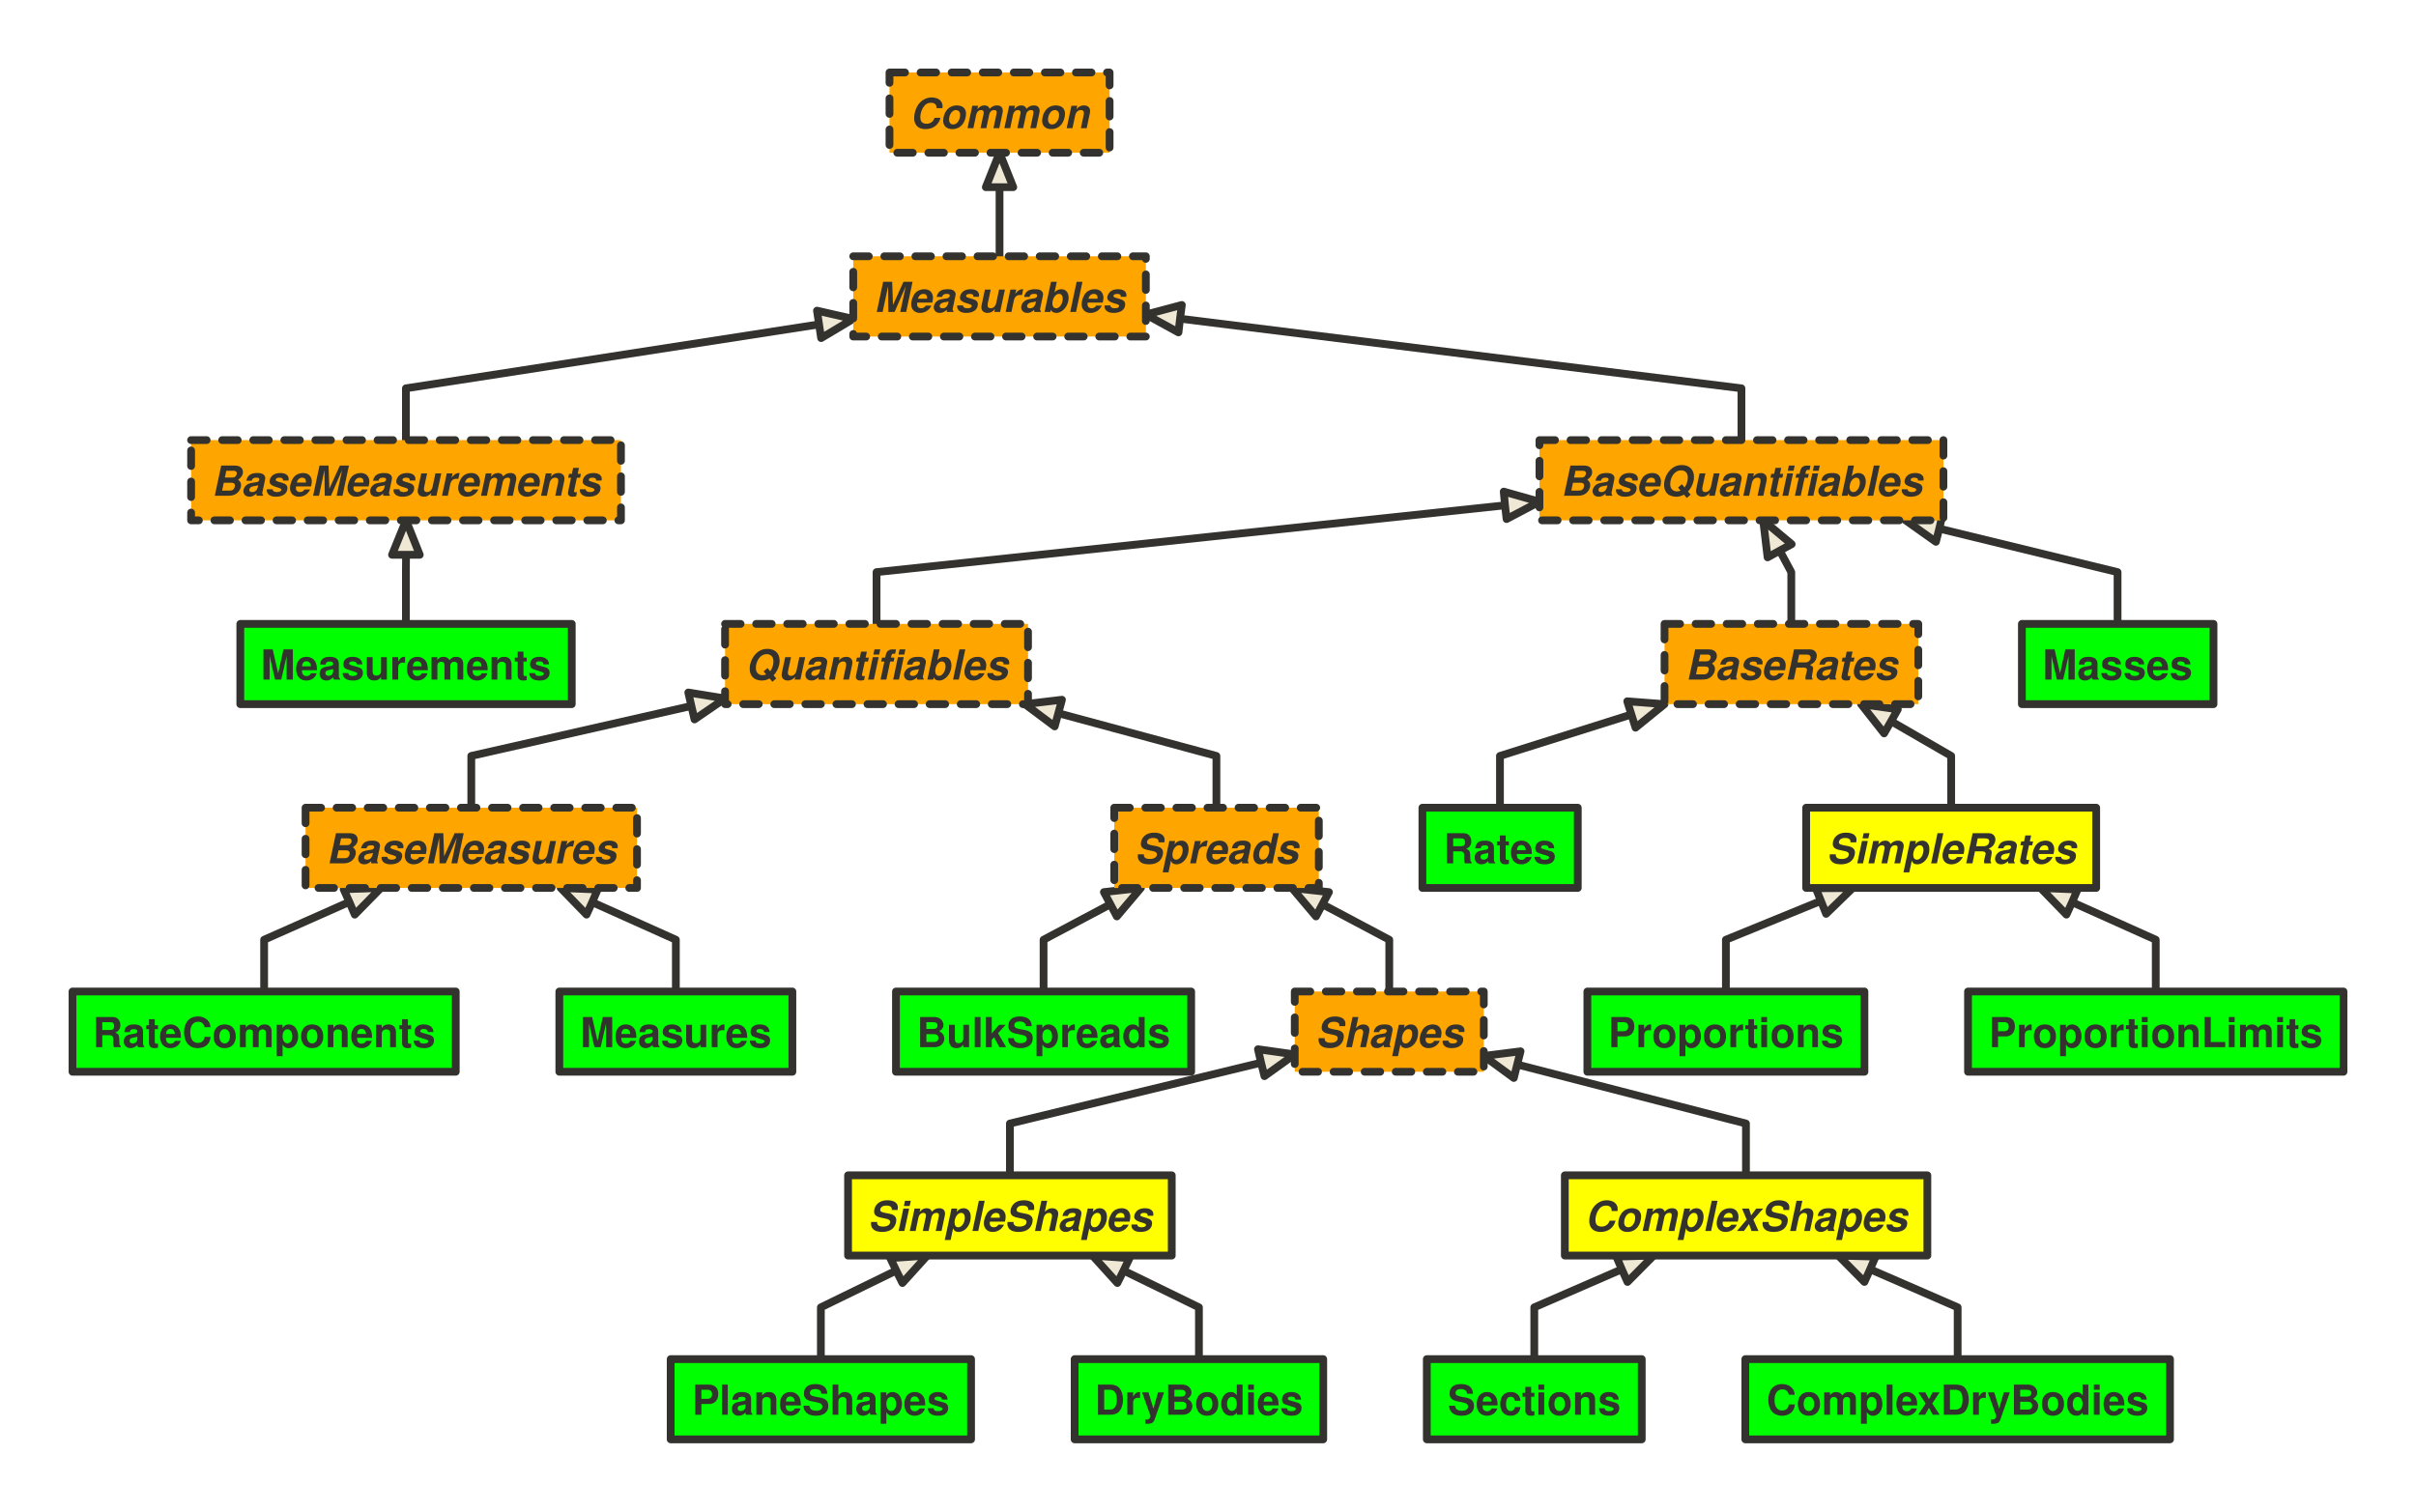
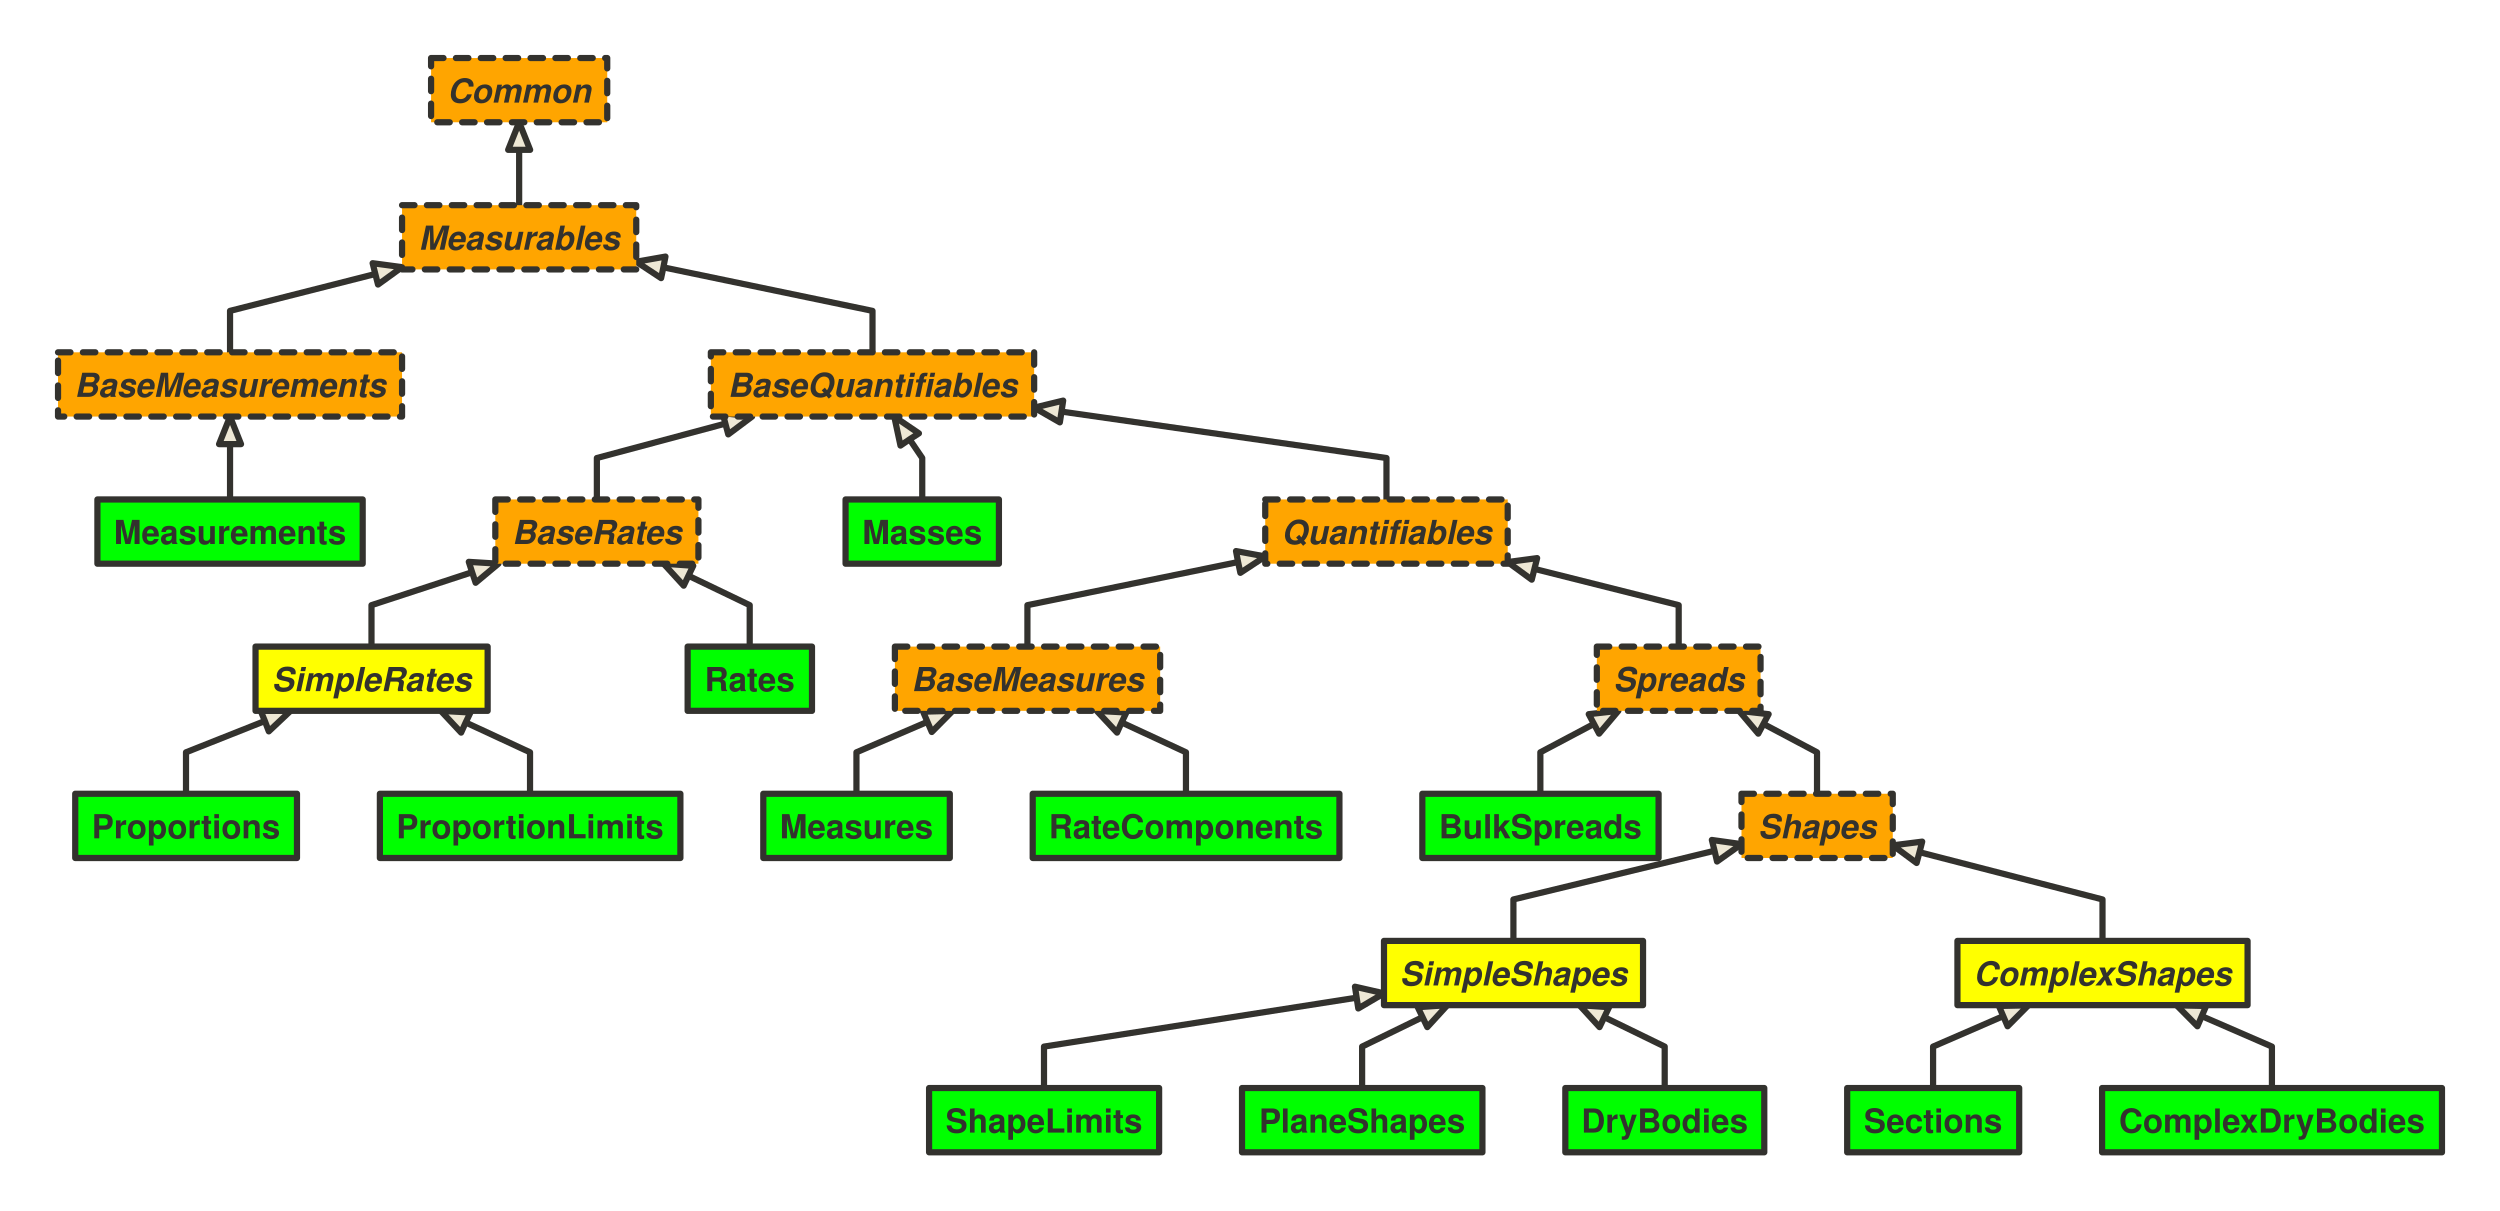
- <svg xmlns="http://www.w3.org/2000/svg" version="1.1" baseProfile="full" width="933.0" height="584.0" viewbox="0 0 933 584">
+ <svg xmlns="http://www.w3.org/2000/svg" version="1.1" baseProfile="full" width="1206.3" height="584.0" viewbox="0 0 1206.25 584">
  <g stroke-width="1.0" text-align="left" font="12pt Helvetica, Arial, sans-serif" font-size="12pt" font-family="Helvetica" font-weight="bold" font-style="normal">
    <g font-family="Helvetica" font-size="12pt" font-weight="bold" font-style="normal" stroke-width="3.0" stroke-linejoin="round" stroke-linecap="round" stroke="#33322E">
      <g stroke="transparent" fill="transparent">
-         <rect x="0.0" y="0.0" height="584.0" width="933.0" stroke="none" />
+         <rect x="0.0" y="0.0" height="584.0" width="1206.3" stroke="none" />
      </g>
      <g transform="translate(8, 8)" fill="#33322E">
        <g transform="translate(20, 20)" fill="#eee8d5" font-family="Helvetica" font-size="12pt" font-weight="normal" font-style="normal">
-           <path d="M358.0 44.3 L358 51 L358 71 L358.0 71.0 " fill="none" />
-           <path d="M363.3 44.3 L358.0 44.3 L352.7 44.3 L358.0 31.0 Z" />
-           <path d="M288.3 97.3 L128.75 122 L128.75 142 L128.8 142.0 " fill="none" />
-           <path d="M289.1 102.6 L288.3 97.3 L287.5 92.0 L301.5 95.2 Z" />
-           <path d="M128.8 186.3 L128.75 193 L128.75 213 L128.8 213.0 " fill="none" />
-           <path d="M134.1 186.3 L128.8 186.3 L123.4 186.3 L128.8 173.0 Z" />
-           <path d="M427.7 95.1 L644.5 122 L644.5 142 L644.5 142.0 " fill="none" />
-           <path d="M428.4 89.8 L427.7 95.1 L427.1 100.4 L414.5 93.5 Z" />
-           <path d="M553.2 167.2 L310.5 193 L310.5 213 L310.5 213.0 " fill="none" />
-           <path d="M553.8 172.5 L553.2 167.2 L552.7 161.9 L566.5 165.8 Z" />
-           <path d="M239.0 244.7 L154 264 L154 284 L154.0 284.0 " fill="none" />
-           <path d="M240.2 249.9 L239.0 244.7 L237.8 239.5 L252.0 241.8 Z" />
-           <path d="M106.9 320.4 L74 335 L74 355 L74.0 355.0 " fill="none" />
-           <path d="M109.0 325.3 L106.9 320.4 L104.7 315.5 L119.1 315.0 Z" />
-           <path d="M380.7 247.5 L441.75 264 L441.75 284 L441.8 284.0 " fill="none" />
-           <path d="M382.1 242.3 L380.7 247.5 L379.3 252.6 L367.8 244.0 Z" />
-           <path d="M400.8 321.3 L375 335 L375 355 L375.0 355.0 " fill="none" />
-           <path d="M403.3 326.0 L400.8 321.3 L398.3 316.6 L412.6 315.0 Z" />
-           <path d="M659.3 184.7 L663.75 193 L663.75 213 L663.8 213.0 " fill="none" />
-           <path d="M663.9 182.2 L659.3 184.7 L654.6 187.3 L652.9 173.0 Z" />
-           <path d="M602.0 248.0 L551.25 264 L551.25 284 L551.3 284.0 " fill="none" />
-           <path d="M603.6 253.1 L602.0 248.0 L600.4 242.9 L614.8 244.0 Z" />
-           <path d="M720.9 176.2 L789.75 193 L789.75 213 L789.8 213.0 " fill="none" />
-           <path d="M722.1 171.0 L720.9 176.2 L719.6 181.3 L707.9 173.0 Z" />
-           <path d="M482.7 321.3 L508.5 335 L508.5 355 L508.5 355.0 " fill="none" />
-           <path d="M485.2 316.6 L482.7 321.3 L480.2 326.0 L470.9 315.0 Z" />
-           <path d="M459.0 382.5 L362 406 L362 426 L362.0 426.0 " fill="none" />
-           <path d="M460.3 387.7 L459.0 382.5 L457.8 377.3 L472.0 379.3 Z" />
-           <path d="M318.1 462.8 L289 477 L289 497 L289.0 497.0 " fill="none" />
-           <path d="M320.5 467.6 L318.1 462.8 L315.8 458.0 L330.1 457.0 Z" />
-           <path d="M405.9 462.8 L435 477 L435 497 L435.0 497.0 " fill="none" />
-           <path d="M408.2 458.0 L405.9 462.8 L403.5 467.6 L393.9 457.0 Z" />
-           <path d="M200.7 320.5 L233 335 L233 355 L233.0 355.0 " fill="none" />
-           <path d="M202.8 315.6 L200.7 320.5 L198.5 325.3 L188.5 315.0 Z" />
-           <path d="M702.3 250.6 L725.5 264 L725.5 284 L725.5 284.0 " fill="none" />
-           <path d="M704.9 246.0 L702.3 250.6 L699.6 255.3 L690.7 244.0 Z" />
-           <path d="M675.2 320.0 L638.5 335 L638.5 355 L638.5 355.0 " fill="none" />
-           <path d="M677.2 325.0 L675.2 320.0 L673.2 315.1 L687.5 315.0 Z" />
-           <path d="M772.2 320.5 L804.5 335 L804.5 355 L804.5 355.0 " fill="none" />
-           <path d="M774.3 315.6 L772.2 320.5 L770.0 325.3 L760.0 315.0 Z" />
-           <path d="M557.9 383.2 L646.25 406 L646.25 426 L646.3 426.0 " fill="none" />
-           <path d="M559.2 378.1 L557.9 383.2 L556.6 388.4 L545.0 379.9 Z" />
-           <path d="M598.3 462.3 L564.5 477 L564.5 497 L564.5 497.0 " fill="none" />
-           <path d="M600.5 467.2 L598.3 462.3 L596.2 457.4 L610.6 457.0 Z" />
-           <path d="M694.2 462.3 L728 477 L728 497 L728.0 497.0 " fill="none" />
-           <path d="M696.3 457.4 L694.2 462.3 L692.0 467.2 L681.9 457.0 Z" />
+           <path d="M222.5 44.3 L222.5 51 L222.5 71 L222.5 71.0 " fill="none" />
+           <path d="M227.8 44.3 L222.5 44.3 L217.2 44.3 L222.5 31.0 Z" />
+           <path d="M153.1 104.2 L83 122 L83 142 L83.0 142.0 " fill="none" />
+           <path d="M154.4 109.3 L153.1 104.2 L151.8 99.0 L166.0 100.9 Z" />
+           <path d="M83.0 186.3 L83 193 L83 213 L83.0 213.0 " fill="none" />
+           <path d="M88.3 186.3 L83.0 186.3 L77.7 186.3 L83.0 173.0 Z" />
+           <path d="M292.1 101.0 L393 122 L393 142 L393.0 142.0 " fill="none" />
+           <path d="M293.1 95.8 L292.1 101.0 L291.0 106.2 L279.0 98.3 Z" />
+           <path d="M322.0 176.4 L260 193 L260 213 L260.0 213.0 " fill="none" />
+           <path d="M323.4 181.6 L322.0 176.4 L320.7 171.3 L334.9 173.0 Z" />
+           <path d="M410.9 184.0 L417 193 L417 213 L417.0 213.0 " fill="none" />
+           <path d="M415.4 181.1 L410.9 184.0 L406.5 187.0 L403.5 173.0 Z" />
+           <path d="M484.2 170.6 L641 193 L641 213 L641.0 213.0 " fill="none" />
+           <path d="M485.0 165.3 L484.2 170.6 L483.4 175.8 L471.0 168.7 Z" />
+           <path d="M569.4 243.2 L467.75 264 L467.75 284 L467.8 284.0 " fill="none" />
+           <path d="M570.5 248.4 L569.4 243.2 L568.4 237.9 L582.5 240.5 Z" />
+           <path d="M712.4 246.5 L782 264 L782 284 L782.0 284.0 " fill="none" />
+           <path d="M713.7 241.3 L712.4 246.5 L711.1 251.7 L699.5 243.2 Z" />
+           <path d="M741.1 321.3 L715.25 335 L715.25 355 L715.3 355.0 " fill="none" />
+           <path d="M743.6 326.0 L741.1 321.3 L738.6 316.6 L752.9 315.0 Z" />
+           <path d="M822.9 321.3 L848.75 335 L848.75 355 L848.8 355.0 " fill="none" />
+           <path d="M825.4 316.6 L822.9 321.3 L820.4 326.0 L811.1 315.0 Z" />
+           <path d="M799.3 382.5 L702.25 406 L702.25 426 L702.3 426.0 " fill="none" />
+           <path d="M800.5 387.7 L799.3 382.5 L798.0 377.3 L812.3 379.3 Z" />
+           <path d="M626.6 453.4 L475.75 477 L475.75 497 L475.8 497.0 " fill="none" />
+           <path d="M627.4 458.6 L626.6 453.4 L625.8 448.1 L639.8 451.3 Z" />
+           <path d="M658.4 462.8 L629.25 477 L629.25 497 L629.3 497.0 " fill="none" />
+           <path d="M660.7 467.6 L658.4 462.8 L656.1 458.0 L670.4 457.0 Z" />
+           <path d="M746.1 462.8 L775.25 477 L775.25 497 L775.3 497.0 " fill="none" />
+           <path d="M748.4 458.0 L746.1 462.8 L743.8 467.6 L734.1 457.0 Z" />
+           <path d="M419.5 320.3 L385.25 335 L385.25 355 L385.3 355.0 " fill="none" />
+           <path d="M421.6 325.2 L419.5 320.3 L417.4 315.4 L431.7 315.0 Z" />
+           <path d="M513.2 320.6 L544.25 335 L544.25 355 L544.3 355.0 " fill="none" />
+           <path d="M515.5 315.8 L513.2 320.6 L511.0 325.5 L501.2 315.0 Z" />
+           <path d="M199.8 248.1 L151.25 264 L151.25 284 L151.3 284.0 " fill="none" />
+           <path d="M201.5 253.2 L199.8 248.1 L198.2 243.1 L212.5 244.0 Z" />
+           <path d="M304.2 249.8 L333.75 264 L333.75 284 L333.8 284.0 " fill="none" />
+           <path d="M306.5 245.0 L304.2 249.8 L301.9 254.6 L292.2 244.0 Z" />
+           <path d="M99.8 319.9 L61.75 335 L61.75 355 L61.8 355.0 " fill="none" />
+           <path d="M101.7 324.9 L99.8 319.9 L97.8 315.0 L112.2 315.0 Z" />
+           <path d="M196.7 320.6 L227.75 335 L227.75 355 L227.8 355.0 " fill="none" />
+           <path d="M199.0 315.8 L196.7 320.6 L194.5 325.5 L184.7 315.0 Z" />
+           <path d="M898.2 383.2 L986.5 406 L986.5 426 L986.5 426.0 " fill="none" />
+           <path d="M899.5 378.1 L898.2 383.2 L896.8 388.4 L885.3 379.9 Z" />
+           <path d="M938.6 462.3 L904.75 477 L904.75 497 L904.8 497.0 " fill="none" />
+           <path d="M940.7 467.2 L938.6 462.3 L936.5 457.4 L950.8 457.0 Z" />
+           <path d="M1034.4 462.3 L1068.25 477 L1068.25 497 L1068.3 497.0 " fill="none" />
+           <path d="M1036.5 457.4 L1034.4 462.3 L1032.3 467.2 L1022.2 457.0 Z" />
          <g data-name="Common">
            <g fill="orange" stroke="#33322E" stroke-dasharray="6 6" data-name="Common">
-               <rect x="315.5" y="0.0" height="31.0" width="85.0" data-name="Common" />
-             </g>
-             <g transform="translate(315.5, 0)" font-family="Helvetica" font-size="12pt" font-weight="bold" font-style="italic" data-name="Common">
+               <rect x="180.0" y="0.0" height="31.0" width="85.0" data-name="Common" />
+             </g>
+             <g transform="translate(180, 0)" font-family="Helvetica" font-size="12pt" font-weight="bold" font-style="italic" data-name="Common">
              <g transform="translate(8, 8)" fill="#33322E" text-align="center" data-name="Common">
                <text x="34.5" y="13.5" stroke="none" text-anchor="middle" data-name="Common">Common</text>
              </g>
            </g>
          </g>
          <g data-name="Measurables">
            <g fill="orange" stroke="#33322E" stroke-dasharray="6 6" data-name="Measurables">
-               <rect x="301.5" y="71.0" height="31.0" width="113.0" data-name="Measurables" />
-             </g>
-             <g transform="translate(301.5, 71)" font-family="Helvetica" font-size="12pt" font-weight="bold" font-style="italic" data-name="Measurables">
+               <rect x="166.0" y="71.0" height="31.0" width="113.0" data-name="Measurables" />
+             </g>
+             <g transform="translate(166, 71)" font-family="Helvetica" font-size="12pt" font-weight="bold" font-style="italic" data-name="Measurables">
              <g transform="translate(8, 8)" fill="#33322E" text-align="center" data-name="Measurables">
                <text x="48.5" y="13.5" stroke="none" text-anchor="middle" data-name="Measurables">Measurables</text>
              </g>
            </g>
          </g>
          <g data-name="BaseMeasurements">
            <g fill="orange" stroke="#33322E" stroke-dasharray="6 6" data-name="BaseMeasurements">
-               <rect x="45.8" y="142.0" height="31.0" width="166.0" data-name="BaseMeasurements" />
-             </g>
-             <g transform="translate(45.75, 142)" font-family="Helvetica" font-size="12pt" font-weight="bold" font-style="italic" data-name="BaseMeasurements">
+               <rect x="0.0" y="142.0" height="31.0" width="166.0" data-name="BaseMeasurements" />
+             </g>
+             <g transform="translate(0, 142)" font-family="Helvetica" font-size="12pt" font-weight="bold" font-style="italic" data-name="BaseMeasurements">
              <g transform="translate(8, 8)" fill="#33322E" text-align="center" data-name="BaseMeasurements">
                <text x="75.0" y="13.5" stroke="none" text-anchor="middle" data-name="BaseMeasurements">BaseMeasurements</text>
              </g>
            </g>
          </g>
          <g data-name="BaseQuantifiables">
            <g fill="orange" stroke="#33322E" stroke-dasharray="6 6" data-name="BaseQuantifiables">
-               <rect x="566.5" y="142.0" height="31.0" width="156.0" data-name="BaseQuantifiables" />
-             </g>
-             <g transform="translate(566.5, 142)" font-family="Helvetica" font-size="12pt" font-weight="bold" font-style="italic" data-name="BaseQuantifiables">
+               <rect x="315.0" y="142.0" height="31.0" width="156.0" data-name="BaseQuantifiables" />
+             </g>
+             <g transform="translate(315, 142)" font-family="Helvetica" font-size="12pt" font-weight="bold" font-style="italic" data-name="BaseQuantifiables">
              <g transform="translate(8, 8)" fill="#33322E" text-align="center" data-name="BaseQuantifiables">
                <text x="70.0" y="13.5" stroke="none" text-anchor="middle" data-name="BaseQuantifiables">BaseQuantifiables</text>
              </g>
            </g>
          </g>
          <g data-name="Quantifiables">
            <g fill="orange" stroke="#33322E" stroke-dasharray="6 6" data-name="Quantifiables">
-               <rect x="252.0" y="213.0" height="31.0" width="117.0" data-name="Quantifiables" />
-             </g>
-             <g transform="translate(252, 213)" font-family="Helvetica" font-size="12pt" font-weight="bold" font-style="italic" data-name="Quantifiables">
+               <rect x="582.5" y="213.0" height="31.0" width="117.0" data-name="Quantifiables" />
+             </g>
+             <g transform="translate(582.5, 213)" font-family="Helvetica" font-size="12pt" font-weight="bold" font-style="italic" data-name="Quantifiables">
              <g transform="translate(8, 8)" fill="#33322E" text-align="center" data-name="Quantifiables">
                <text x="50.5" y="13.5" stroke="none" text-anchor="middle" data-name="Quantifiables">Quantifiables</text>
              </g>
            </g>
          </g>
          <g data-name="BaseMeasures">
            <g fill="orange" stroke="#33322E" stroke-dasharray="6 6" data-name="BaseMeasures">
-               <rect x="90.0" y="284.0" height="31.0" width="128.0" data-name="BaseMeasures" />
-             </g>
-             <g transform="translate(90, 284)" font-family="Helvetica" font-size="12pt" font-weight="bold" font-style="italic" data-name="BaseMeasures">
+               <rect x="403.8" y="284.0" height="31.0" width="128.0" data-name="BaseMeasures" />
+             </g>
+             <g transform="translate(403.75, 284)" font-family="Helvetica" font-size="12pt" font-weight="bold" font-style="italic" data-name="BaseMeasures">
              <g transform="translate(8, 8)" fill="#33322E" text-align="center" data-name="BaseMeasures">
                <text x="56.0" y="13.5" stroke="none" text-anchor="middle" data-name="BaseMeasures">BaseMeasures</text>
              </g>
            </g>
          </g>
          <g data-name="Spreads">
            <g fill="orange" stroke="#33322E" stroke-dasharray="6 6" data-name="Spreads">
-               <rect x="402.3" y="284.0" height="31.0" width="79.0" data-name="Spreads" />
-             </g>
-             <g transform="translate(402.25, 284)" font-family="Helvetica" font-size="12pt" font-weight="bold" font-style="italic" data-name="Spreads">
+               <rect x="742.5" y="284.0" height="31.0" width="79.0" data-name="Spreads" />
+             </g>
+             <g transform="translate(742.5, 284)" font-family="Helvetica" font-size="12pt" font-weight="bold" font-style="italic" data-name="Spreads">
              <g transform="translate(8, 8)" fill="#33322E" text-align="center" data-name="Spreads">
                <text x="31.5" y="13.5" stroke="none" text-anchor="middle" data-name="Spreads">Spreads</text>
              </g>
            </g>
          </g>
          <g data-name="Shapes">
            <g fill="orange" stroke="#33322E" stroke-dasharray="6 6" data-name="Shapes">
-               <rect x="472.0" y="355.0" height="31.0" width="73.0" data-name="Shapes" />
-             </g>
-             <g transform="translate(472, 355)" font-family="Helvetica" font-size="12pt" font-weight="bold" font-style="italic" data-name="Shapes">
+               <rect x="812.3" y="355.0" height="31.0" width="73.0" data-name="Shapes" />
+             </g>
+             <g transform="translate(812.25, 355)" font-family="Helvetica" font-size="12pt" font-weight="bold" font-style="italic" data-name="Shapes">
              <g transform="translate(8, 8)" fill="#33322E" text-align="center" data-name="Shapes">
                <text x="28.5" y="13.5" stroke="none" text-anchor="middle" data-name="Shapes">Shapes</text>
              </g>
            </g>
          </g>
          <g data-name="BaseRates">
            <g fill="orange" stroke="#33322E" stroke-dasharray="6 6" data-name="BaseRates">
-               <rect x="614.8" y="213.0" height="31.0" width="98.0" data-name="BaseRates" />
-             </g>
-             <g transform="translate(614.75, 213)" font-family="Helvetica" font-size="12pt" font-weight="bold" font-style="italic" data-name="BaseRates">
+               <rect x="211.0" y="213.0" height="31.0" width="98.0" data-name="BaseRates" />
+             </g>
+             <g transform="translate(211, 213)" font-family="Helvetica" font-size="12pt" font-weight="bold" font-style="italic" data-name="BaseRates">
              <g transform="translate(8, 8)" fill="#33322E" text-align="center" data-name="BaseRates">
                <text x="41.0" y="13.5" stroke="none" text-anchor="middle" data-name="BaseRates">BaseRates</text>
              </g>
            </g>
          </g>
          <g data-name="SimpleShapes">
            <g fill="yellow" stroke="#33322E" data-name="SimpleShapes">
-               <rect x="299.5" y="426.0" height="31.0" width="125.0" data-name="SimpleShapes" />
-             </g>
-             <g transform="translate(299.5, 426)" font-family="Helvetica" font-size="12pt" font-weight="bold" font-style="italic" data-name="SimpleShapes">
+               <rect x="639.8" y="426.0" height="31.0" width="125.0" data-name="SimpleShapes" />
+             </g>
+             <g transform="translate(639.75, 426)" font-family="Helvetica" font-size="12pt" font-weight="bold" font-style="italic" data-name="SimpleShapes">
              <g transform="translate(8, 8)" fill="#33322E" text-align="center" data-name="SimpleShapes">
                <text x="54.5" y="13.5" stroke="none" text-anchor="middle" data-name="SimpleShapes">SimpleShapes</text>
              </g>
            </g>
          </g>
          <g data-name="ComplexShapes">
            <g fill="yellow" stroke="#33322E" data-name="ComplexShapes">
-               <rect x="576.3" y="426.0" height="31.0" width="140.0" data-name="ComplexShapes" />
-             </g>
-             <g transform="translate(576.25, 426)" font-family="Helvetica" font-size="12pt" font-weight="bold" font-style="italic" data-name="ComplexShapes">
+               <rect x="916.5" y="426.0" height="31.0" width="140.0" data-name="ComplexShapes" />
+             </g>
+             <g transform="translate(916.5, 426)" font-family="Helvetica" font-size="12pt" font-weight="bold" font-style="italic" data-name="ComplexShapes">
              <g transform="translate(8, 8)" fill="#33322E" text-align="center" data-name="ComplexShapes">
                <text x="62.0" y="13.5" stroke="none" text-anchor="middle" data-name="ComplexShapes">ComplexShapes</text>
              </g>
            </g>
          </g>
          <g data-name="SimpleRates">
            <g fill="yellow" stroke="#33322E" data-name="SimpleRates">
-               <rect x="669.5" y="284.0" height="31.0" width="112.0" data-name="SimpleRates" />
-             </g>
-             <g transform="translate(669.5, 284)" font-family="Helvetica" font-size="12pt" font-weight="bold" font-style="italic" data-name="SimpleRates">
+               <rect x="95.3" y="284.0" height="31.0" width="112.0" data-name="SimpleRates" />
+             </g>
+             <g transform="translate(95.25, 284)" font-family="Helvetica" font-size="12pt" font-weight="bold" font-style="italic" data-name="SimpleRates">
              <g transform="translate(8, 8)" fill="#33322E" text-align="center" data-name="SimpleRates">
                <text x="48.0" y="13.5" stroke="none" text-anchor="middle" data-name="SimpleRates">SimpleRates</text>
              </g>
            </g>
          </g>
          <g data-name="Measurements">
            <g fill="lime" stroke="#33322E" data-name="Measurements">
-               <rect x="64.8" y="213.0" height="31.0" width="128.0" data-name="Measurements" />
-             </g>
-             <g transform="translate(64.75, 213)" font-family="Helvetica" font-size="12pt" font-weight="bold" font-style="normal" data-name="Measurements">
+               <rect x="19.0" y="213.0" height="31.0" width="128.0" data-name="Measurements" />
+             </g>
+             <g transform="translate(19, 213)" font-family="Helvetica" font-size="12pt" font-weight="bold" font-style="normal" data-name="Measurements">
              <g transform="translate(8, 8)" fill="#33322E" text-align="center" data-name="Measurements">
                <text x="56.0" y="13.5" stroke="none" text-anchor="middle" data-name="Measurements">Measurements</text>
              </g>
            </g>
          </g>
          <g data-name="Measures">
            <g fill="lime" stroke="#33322E" data-name="Measures">
-               <rect x="188.0" y="355.0" height="31.0" width="90.0" data-name="Measures" />
-             </g>
-             <g transform="translate(188, 355)" font-family="Helvetica" font-size="12pt" font-weight="bold" font-style="normal" data-name="Measures">
+               <rect x="340.3" y="355.0" height="31.0" width="90.0" data-name="Measures" />
+             </g>
+             <g transform="translate(340.25, 355)" font-family="Helvetica" font-size="12pt" font-weight="bold" font-style="normal" data-name="Measures">
              <g transform="translate(8, 8)" fill="#33322E" text-align="center" data-name="Measures">
                <text x="37.0" y="13.5" stroke="none" text-anchor="middle" data-name="Measures">Measures</text>
              </g>
            </g>
          </g>
+           <g data-name="ShapeLimits">
+             <g fill="lime" stroke="#33322E" data-name="ShapeLimits">
+               <rect x="420.3" y="497.0" height="31.0" width="111.0" data-name="ShapeLimits" />
+             </g>
+             <g transform="translate(420.25, 497)" font-family="Helvetica" font-size="12pt" font-weight="bold" font-style="normal" data-name="ShapeLimits">
+               <g transform="translate(8, 8)" fill="#33322E" text-align="center" data-name="ShapeLimits">
+                 <text x="47.5" y="13.5" stroke="none" text-anchor="middle" data-name="ShapeLimits">ShapeLimits</text>
+               </g>
+             </g>
+           </g>
          <g data-name="RateComponents">
            <g fill="lime" stroke="#33322E" data-name="RateComponents">
-               <rect x="0.0" y="355.0" height="31.0" width="148.0" data-name="RateComponents" />
-             </g>
-             <g transform="translate(0, 355)" font-family="Helvetica" font-size="12pt" font-weight="bold" font-style="normal" data-name="RateComponents">
+               <rect x="470.3" y="355.0" height="31.0" width="148.0" data-name="RateComponents" />
+             </g>
+             <g transform="translate(470.25, 355)" font-family="Helvetica" font-size="12pt" font-weight="bold" font-style="normal" data-name="RateComponents">
              <g transform="translate(8, 8)" fill="#33322E" text-align="center" data-name="RateComponents">
                <text x="66.0" y="13.5" stroke="none" text-anchor="middle" data-name="RateComponents">RateComponents</text>
              </g>
            </g>
          </g>
          <g data-name="Rates">
            <g fill="lime" stroke="#33322E" data-name="Rates">
-               <rect x="521.3" y="284.0" height="31.0" width="60.0" data-name="Rates" />
-             </g>
-             <g transform="translate(521.25, 284)" font-family="Helvetica" font-size="12pt" font-weight="bold" font-style="normal" data-name="Rates">
+               <rect x="303.8" y="284.0" height="31.0" width="60.0" data-name="Rates" />
+             </g>
+             <g transform="translate(303.75, 284)" font-family="Helvetica" font-size="12pt" font-weight="bold" font-style="normal" data-name="Rates">
              <g transform="translate(8, 8)" fill="#33322E" text-align="center" data-name="Rates">
                <text x="22.0" y="13.5" stroke="none" text-anchor="middle" data-name="Rates">Rates</text>
              </g>
            </g>
          </g>
          <g data-name="Proportions">
            <g fill="lime" stroke="#33322E" data-name="Proportions">
-               <rect x="585.0" y="355.0" height="31.0" width="107.0" data-name="Proportions" />
-             </g>
-             <g transform="translate(585, 355)" font-family="Helvetica" font-size="12pt" font-weight="bold" font-style="normal" data-name="Proportions">
+               <rect x="8.3" y="355.0" height="31.0" width="107.0" data-name="Proportions" />
+             </g>
+             <g transform="translate(8.25, 355)" font-family="Helvetica" font-size="12pt" font-weight="bold" font-style="normal" data-name="Proportions">
              <g transform="translate(8, 8)" fill="#33322E" text-align="center" data-name="Proportions">
                <text x="45.5" y="13.5" stroke="none" text-anchor="middle" data-name="Proportions">Proportions</text>
              </g>
            </g>
          </g>
          <g data-name="ProportionLimits">
            <g fill="lime" stroke="#33322E" data-name="ProportionLimits">
-               <rect x="732.0" y="355.0" height="31.0" width="145.0" data-name="ProportionLimits" />
-             </g>
-             <g transform="translate(732, 355)" font-family="Helvetica" font-size="12pt" font-weight="bold" font-style="normal" data-name="ProportionLimits">
+               <rect x="155.3" y="355.0" height="31.0" width="145.0" data-name="ProportionLimits" />
+             </g>
+             <g transform="translate(155.25, 355)" font-family="Helvetica" font-size="12pt" font-weight="bold" font-style="normal" data-name="ProportionLimits">
              <g transform="translate(8, 8)" fill="#33322E" text-align="center" data-name="ProportionLimits">
                <text x="64.5" y="13.5" stroke="none" text-anchor="middle" data-name="ProportionLimits">ProportionLimits</text>
              </g>
            </g>
          </g>
          <g data-name="BulkSpreads">
            <g fill="lime" stroke="#33322E" data-name="BulkSpreads">
-               <rect x="318.0" y="355.0" height="31.0" width="114.0" data-name="BulkSpreads" />
-             </g>
-             <g transform="translate(318, 355)" font-family="Helvetica" font-size="12pt" font-weight="bold" font-style="normal" data-name="BulkSpreads">
+               <rect x="658.3" y="355.0" height="31.0" width="114.0" data-name="BulkSpreads" />
+             </g>
+             <g transform="translate(658.25, 355)" font-family="Helvetica" font-size="12pt" font-weight="bold" font-style="normal" data-name="BulkSpreads">
              <g transform="translate(8, 8)" fill="#33322E" text-align="center" data-name="BulkSpreads">
                <text x="49.0" y="13.5" stroke="none" text-anchor="middle" data-name="BulkSpreads">BulkSpreads</text>
              </g>
            </g>
          </g>
          <g data-name="PlaneShapes">
            <g fill="lime" stroke="#33322E" data-name="PlaneShapes">
-               <rect x="231.0" y="497.0" height="31.0" width="116.0" data-name="PlaneShapes" />
-             </g>
-             <g transform="translate(231, 497)" font-family="Helvetica" font-size="12pt" font-weight="bold" font-style="normal" data-name="PlaneShapes">
+               <rect x="571.3" y="497.0" height="31.0" width="116.0" data-name="PlaneShapes" />
+             </g>
+             <g transform="translate(571.25, 497)" font-family="Helvetica" font-size="12pt" font-weight="bold" font-style="normal" data-name="PlaneShapes">
              <g transform="translate(8, 8)" fill="#33322E" text-align="center" data-name="PlaneShapes">
                <text x="50.0" y="13.5" stroke="none" text-anchor="middle" data-name="PlaneShapes">PlaneShapes</text>
              </g>
            </g>
          </g>
          <g data-name="DryBodies">
            <g fill="lime" stroke="#33322E" data-name="DryBodies">
-               <rect x="387.0" y="497.0" height="31.0" width="96.0" data-name="DryBodies" />
-             </g>
-             <g transform="translate(387, 497)" font-family="Helvetica" font-size="12pt" font-weight="bold" font-style="normal" data-name="DryBodies">
+               <rect x="727.3" y="497.0" height="31.0" width="96.0" data-name="DryBodies" />
+             </g>
+             <g transform="translate(727.25, 497)" font-family="Helvetica" font-size="12pt" font-weight="bold" font-style="normal" data-name="DryBodies">
              <g transform="translate(8, 8)" fill="#33322E" text-align="center" data-name="DryBodies">
                <text x="40.0" y="13.5" stroke="none" text-anchor="middle" data-name="DryBodies">DryBodies</text>
              </g>
            </g>
          </g>
          <g data-name="Masses">
            <g fill="lime" stroke="#33322E" data-name="Masses">
-               <rect x="752.8" y="213.0" height="31.0" width="74.0" data-name="Masses" />
-             </g>
-             <g transform="translate(752.75, 213)" font-family="Helvetica" font-size="12pt" font-weight="bold" font-style="normal" data-name="Masses">
+               <rect x="380.0" y="213.0" height="31.0" width="74.0" data-name="Masses" />
+             </g>
+             <g transform="translate(380, 213)" font-family="Helvetica" font-size="12pt" font-weight="bold" font-style="normal" data-name="Masses">
              <g transform="translate(8, 8)" fill="#33322E" text-align="center" data-name="Masses">
                <text x="29.0" y="13.5" stroke="none" text-anchor="middle" data-name="Masses">Masses</text>
              </g>
            </g>
          </g>
          <g data-name="Sections">
            <g fill="lime" stroke="#33322E" data-name="Sections">
-               <rect x="523.0" y="497.0" height="31.0" width="83.0" data-name="Sections" />
-             </g>
-             <g transform="translate(523, 497)" font-family="Helvetica" font-size="12pt" font-weight="bold" font-style="normal" data-name="Sections">
+               <rect x="863.3" y="497.0" height="31.0" width="83.0" data-name="Sections" />
+             </g>
+             <g transform="translate(863.25, 497)" font-family="Helvetica" font-size="12pt" font-weight="bold" font-style="normal" data-name="Sections">
              <g transform="translate(8, 8)" fill="#33322E" text-align="center" data-name="Sections">
                <text x="33.5" y="13.5" stroke="none" text-anchor="middle" data-name="Sections">Sections</text>
              </g>
            </g>
          </g>
          <g data-name="ComplexDryBodies">
            <g fill="lime" stroke="#33322E" data-name="ComplexDryBodies">
-               <rect x="646.0" y="497.0" height="31.0" width="164.0" data-name="ComplexDryBodies" />
-             </g>
-             <g transform="translate(646, 497)" font-family="Helvetica" font-size="12pt" font-weight="bold" font-style="normal" data-name="ComplexDryBodies">
+               <rect x="986.3" y="497.0" height="31.0" width="164.0" data-name="ComplexDryBodies" />
+             </g>
+             <g transform="translate(986.25, 497)" font-family="Helvetica" font-size="12pt" font-weight="bold" font-style="normal" data-name="ComplexDryBodies">
              <g transform="translate(8, 8)" fill="#33322E" text-align="center" data-name="ComplexDryBodies">
                <text x="74.0" y="13.5" stroke="none" text-anchor="middle" data-name="ComplexDryBodies">ComplexDryBodies</text>
              </g>
            </g>
          </g>
        </g>
      </g>
    </g>
  </g>
</svg>
